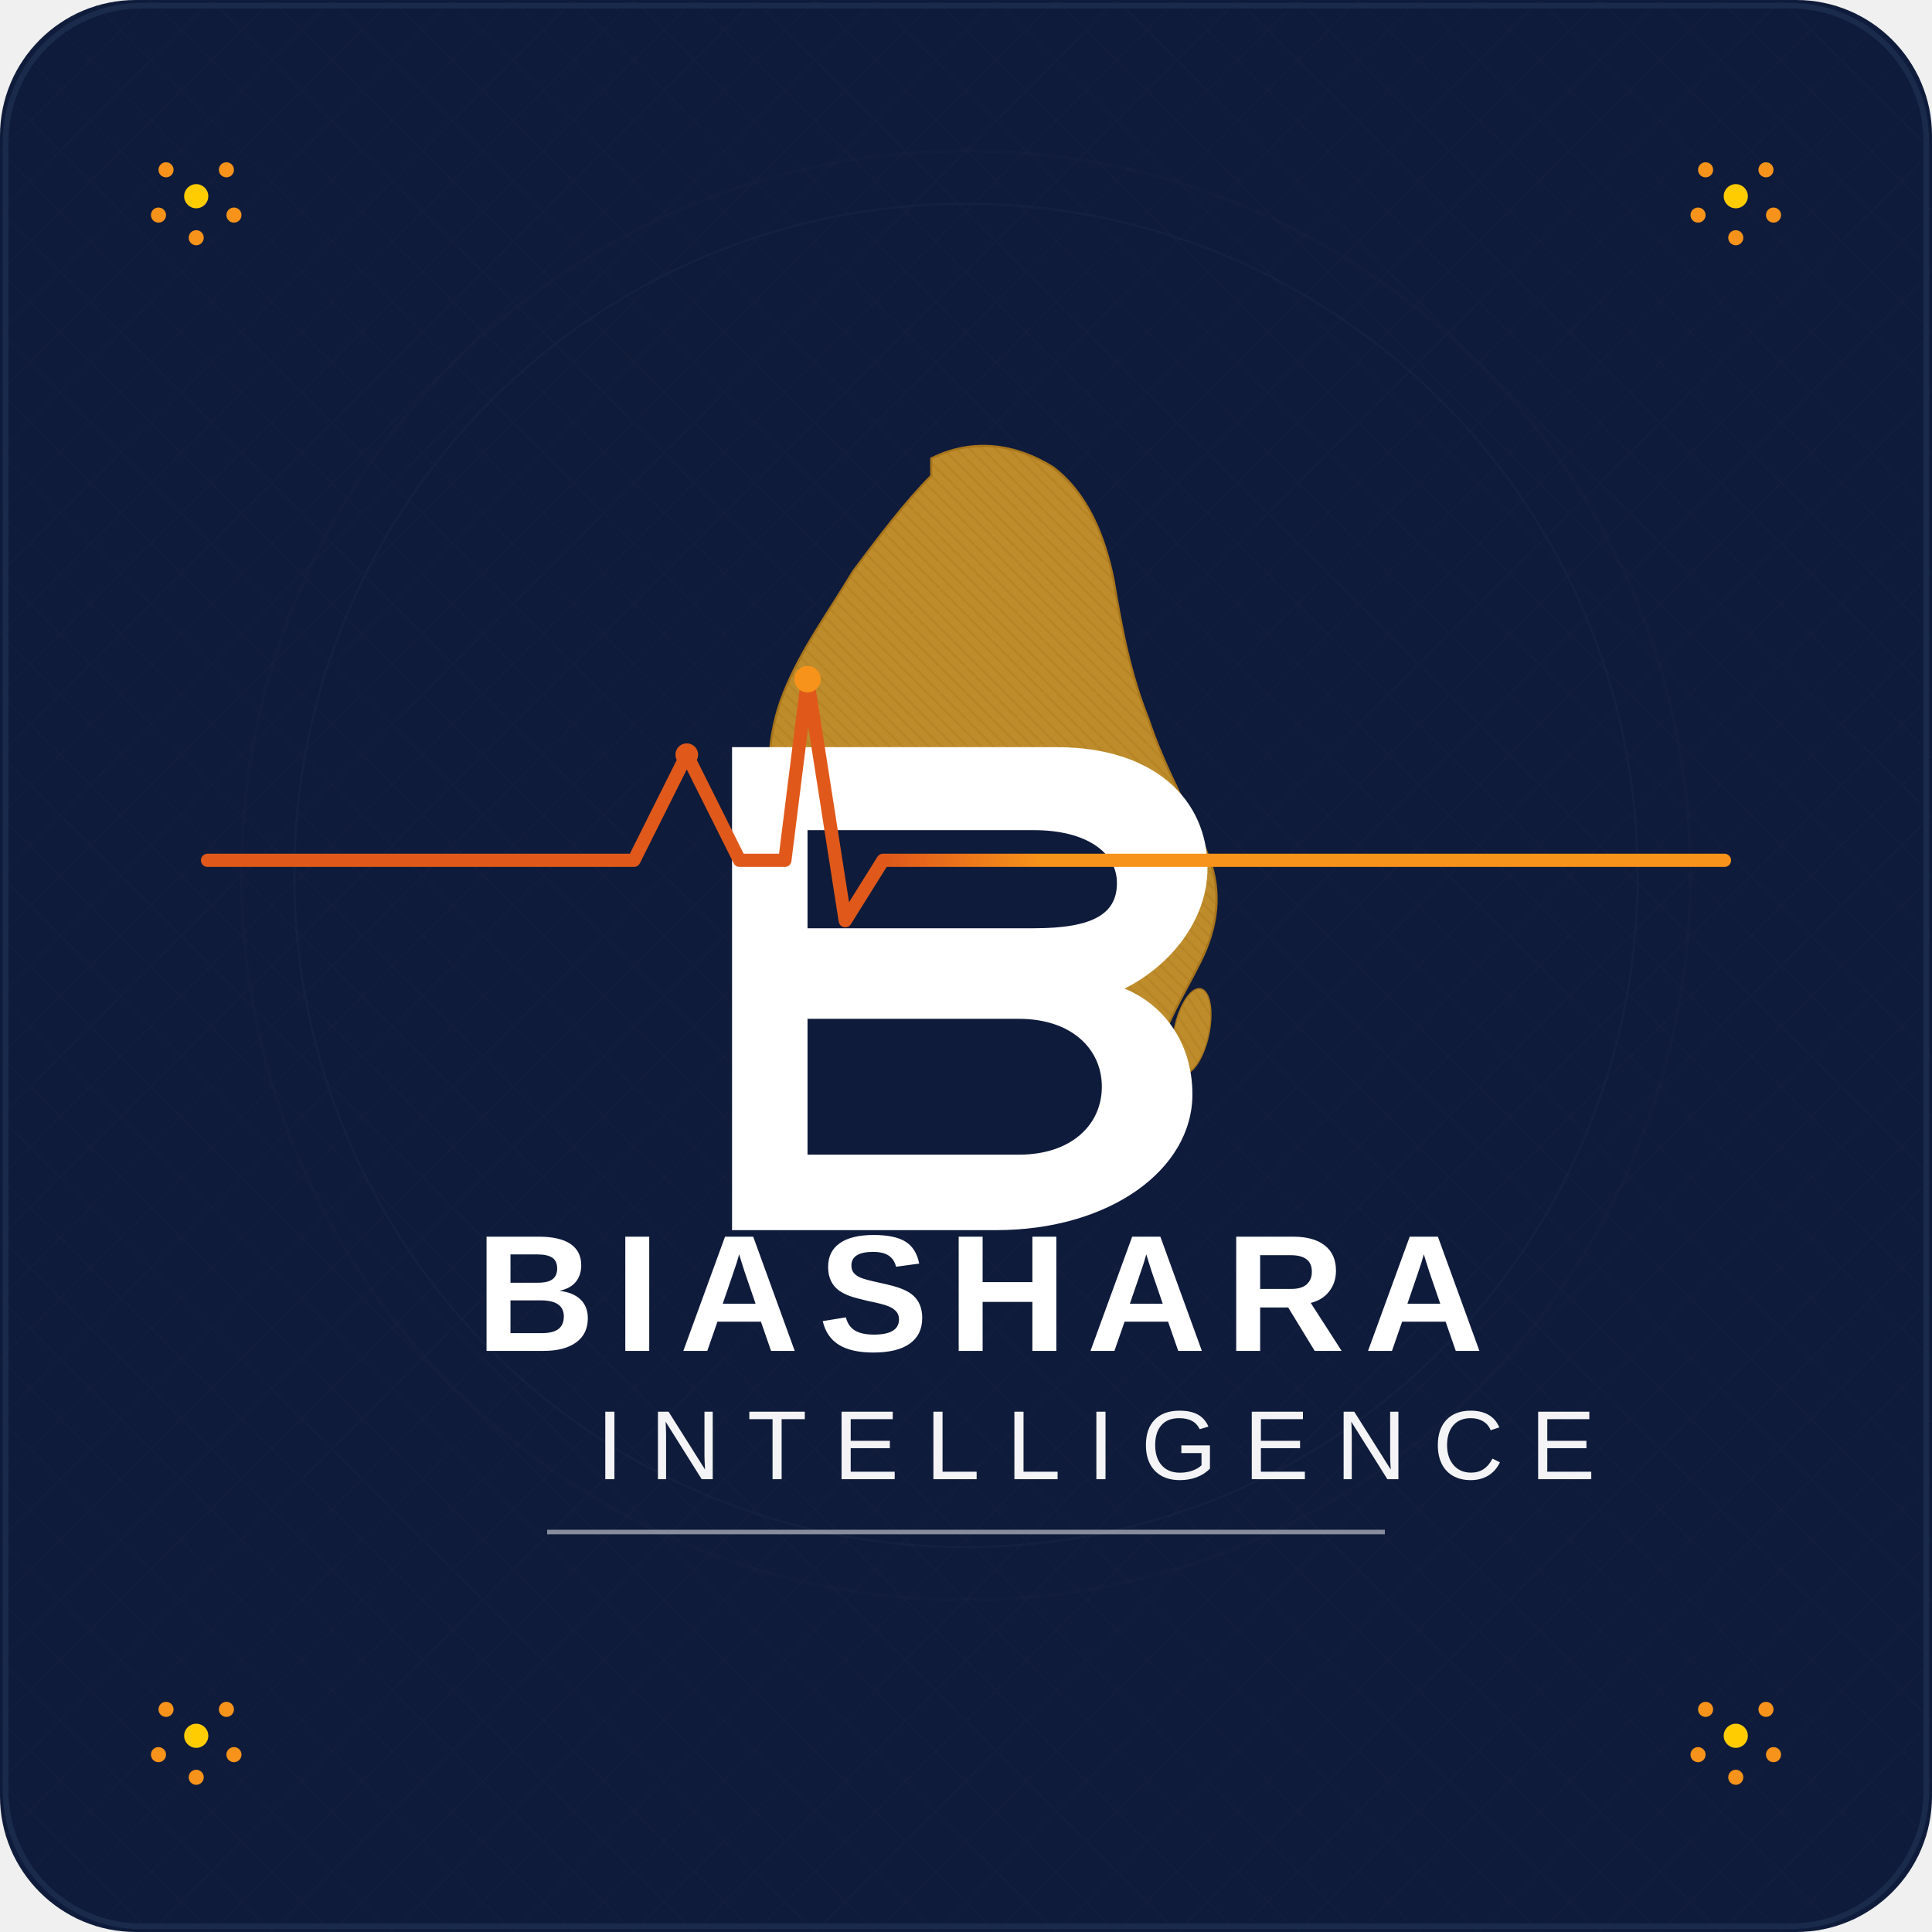
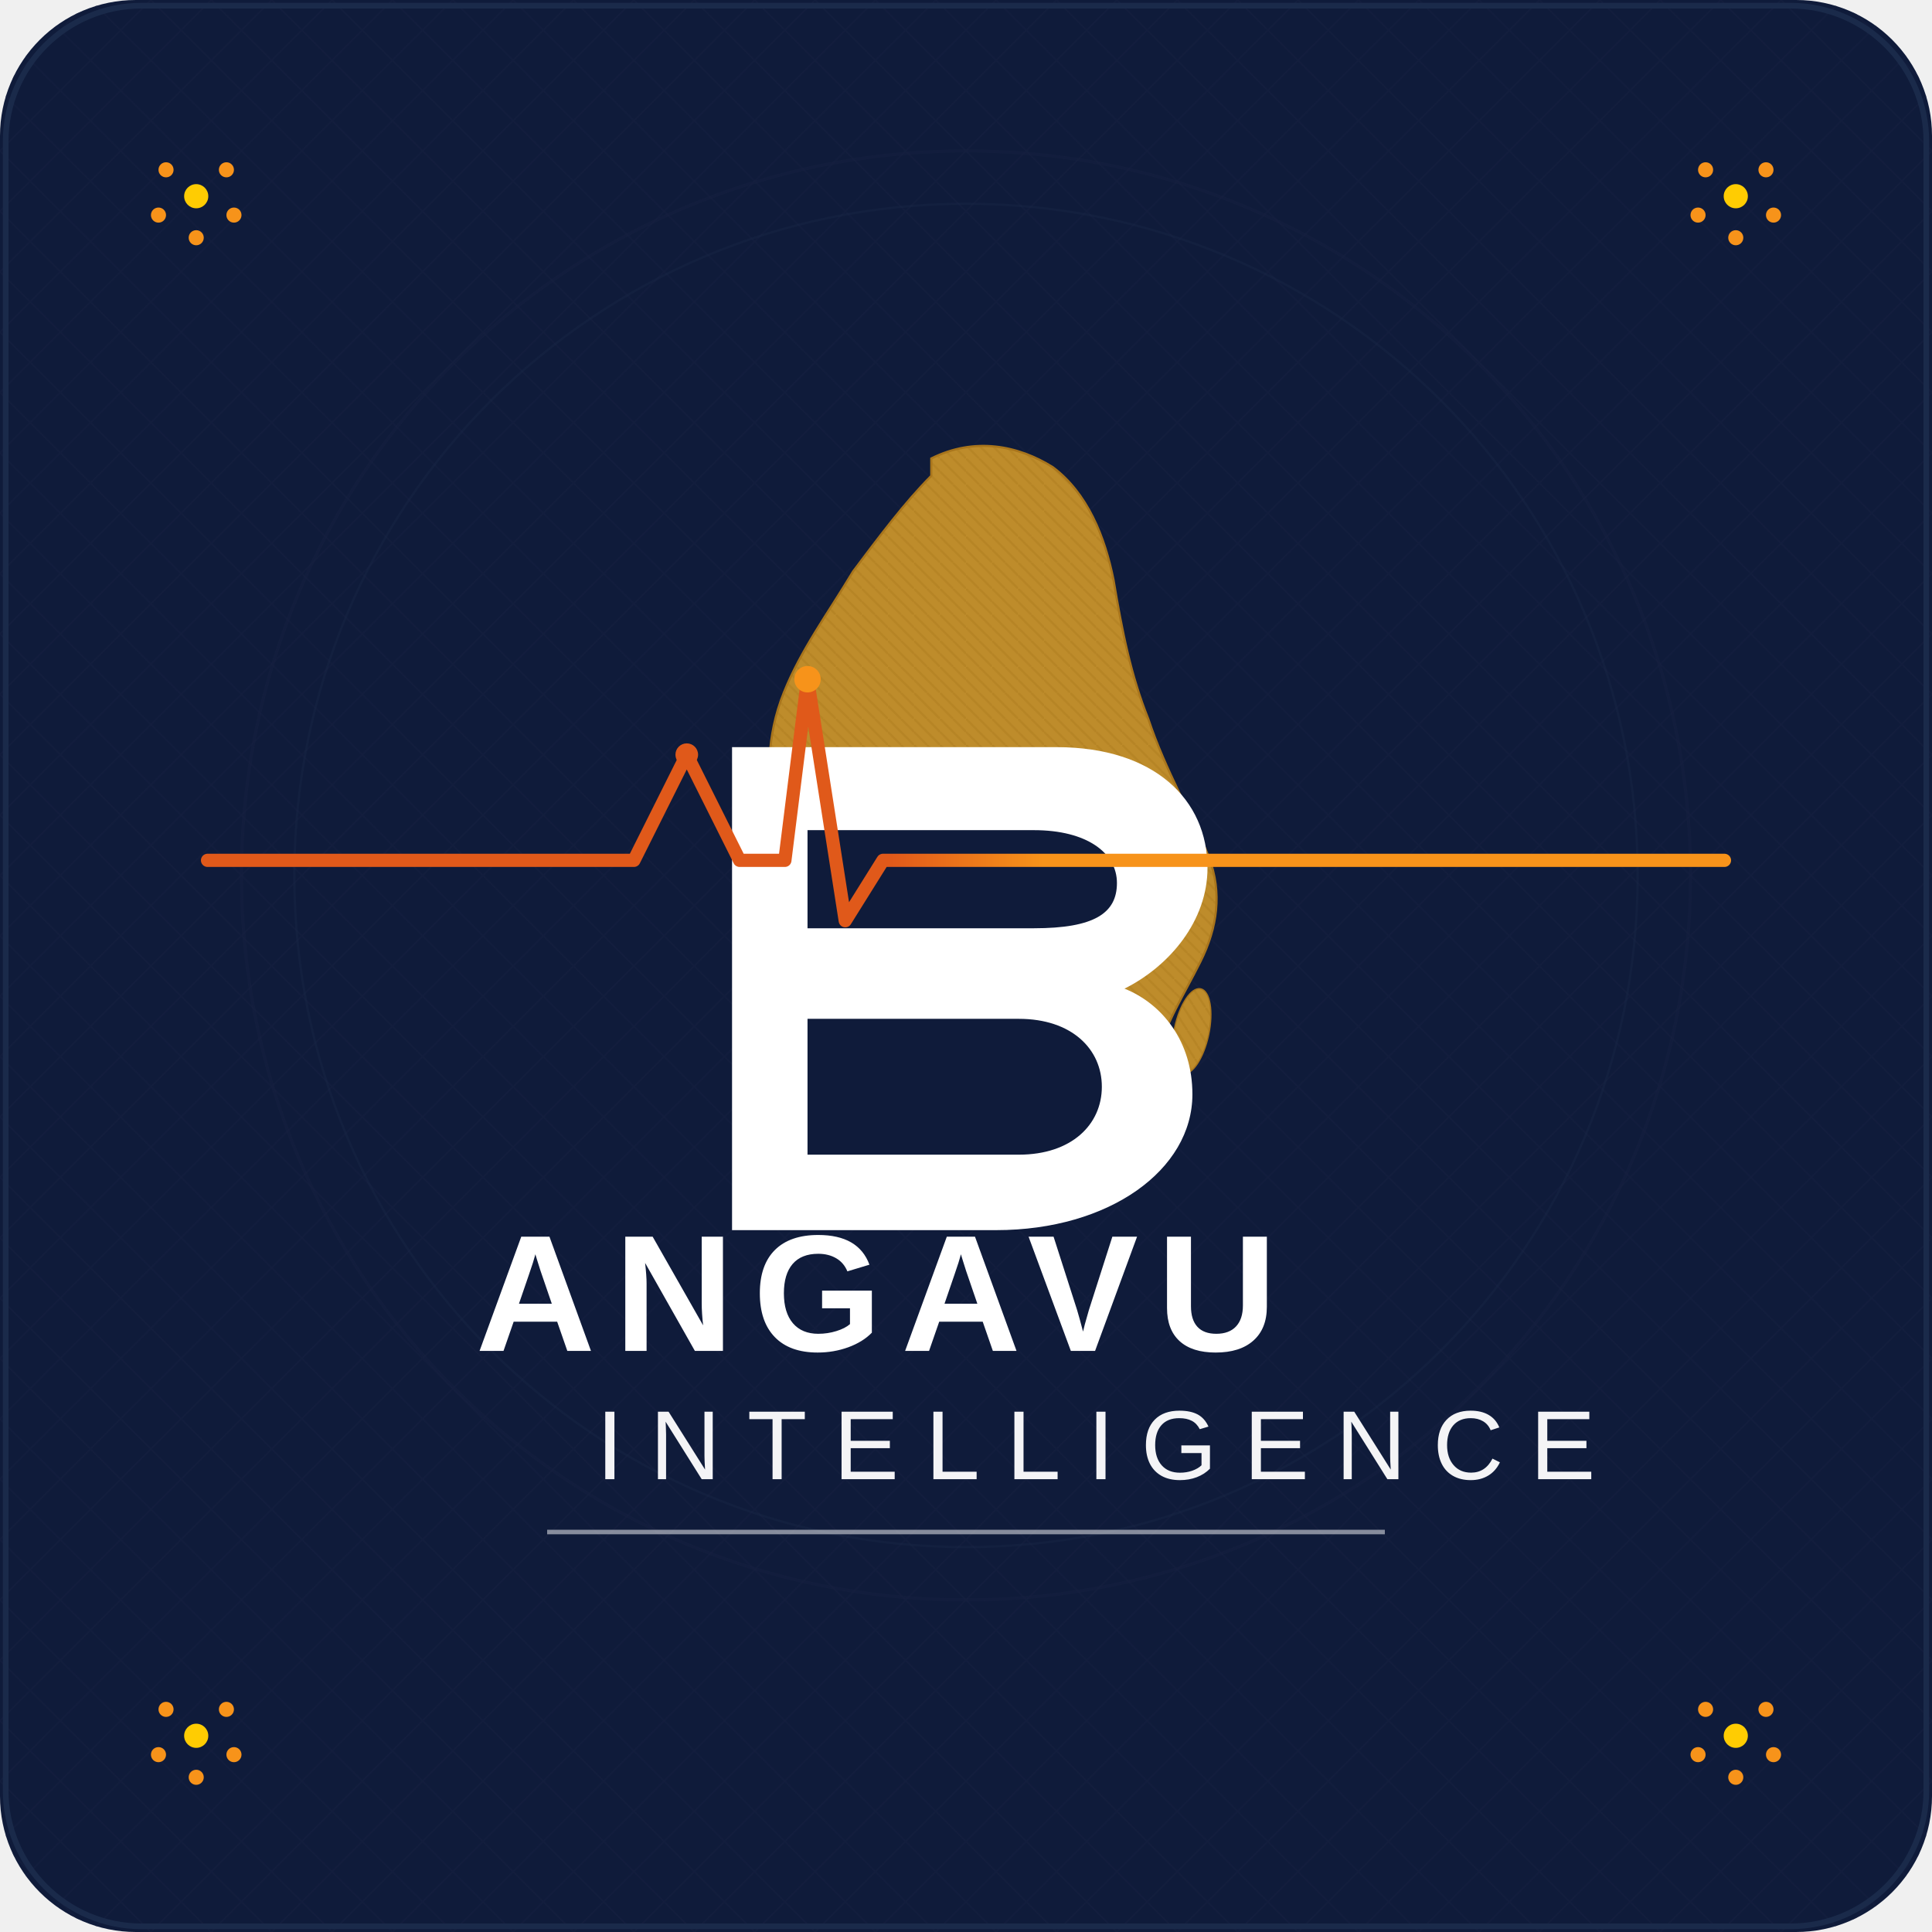
<svg xmlns="http://www.w3.org/2000/svg" viewBox="0 0 512 512" width="512" height="512">
  <defs>
    <pattern id="bgPattern" x="0" y="0" width="16" height="16" patternUnits="userSpaceOnUse">
      <rect width="16" height="16" fill="none" />
      <path d="M8 0 L16 8 L8 16 L0 8 Z" fill="none" stroke="#162040" stroke-width="0.4" opacity="0.5" />
    </pattern>
    <pattern id="africaTex" x="0" y="0" width="6" height="6" patternUnits="userSpaceOnUse">
      <rect width="6" height="6" fill="#C6922A" />
      <path d="M0 0 L3 3 M3 0 L6 3 M0 3 L3 6 M3 3 L6 6" stroke="#B07A1A" stroke-width="0.5" opacity="0.35" />
    </pattern>
    <linearGradient id="pulseGrad" x1="0%" y1="0%" x2="100%" y2="0%">
      <stop offset="0%" stop-color="#E0591A" />
      <stop offset="45%" stop-color="#E0591A" />
      <stop offset="55%" stop-color="#F7931A" />
      <stop offset="100%" stop-color="#F7931A" />
    </linearGradient>
    <clipPath id="roundClip">
      <rect width="512" height="512" rx="36" ry="36" />
    </clipPath>
  </defs>
  <g clip-path="url(#roundClip)">
    <rect width="512" height="512" fill="#0F1B3A" />
    <rect width="512" height="512" fill="url(#bgPattern)" />
    <circle cx="256" cy="232" r="192" fill="none" stroke="#162040" stroke-width="0.8" opacity="0.5" />
    <circle cx="256" cy="232" r="178" fill="none" stroke="#1a2848" stroke-width="0.6" opacity="0.35" />
    <g transform="translate(256, 225) scale(1.15)" opacity="0.95">
      <path d="M-8,-90 C2,-95 12,-93 20,-88 C28,-82 32,-72 34,-62                C36,-50 38,-40 42,-30 C46,-18 52,-8 56,2                C59,10 58,18 54,26 C50,34 46,40 44,48                C42,56 38,64 32,72 C26,78 18,82 10,84                C4,85 -2,84 -8,80 C-14,74 -18,66 -22,56                C-26,46 -30,36 -34,24 C-38,14 -42,4 -44,-6                C-46,-16 -46,-26 -42,-36 C-38,-46 -32,-54 -26,-64                C-20,-72 -14,-80 -8,-86 Z" fill="url(#africaTex)" stroke="#B07A1A" stroke-width="0.5" />
      <ellipse cx="52" cy="42" rx="4" ry="10" fill="url(#africaTex)" stroke="#B07A1A" stroke-width="0.3" transform="rotate(12,52,42)" />
    </g>
    <g transform="translate(256, 228)">
      <path d="M-62,-98 L-62,98 L8,98                C38,98 60,82 60,62 C60,48 52,38 42,34                C54,28 64,16 64,2 C64,-16 50,-30 24,-30                L-62,-30 Z" fill="#FFFFFF" />
      <path d="M-42,-78 L-42,-8 L18,-8                C32,-8 40,-2 40,6 C40,14 34,18 18,18                L-42,18 Z" fill="#0F1B3A" />
      <path d="M-42,38 L-42,78 L14,78                C28,78 36,70 36,60 C36,50 28,42 14,42                L-42,42 Z" fill="#0F1B3A" />
    </g>
    <g transform="translate(0, 228)">
      <path d="M55,0 L168,0 L182,-28 L196,0 L208,0 L214,-48 L224,16 L234,0 L457,0" fill="none" stroke="url(#pulseGrad)" stroke-width="3.5" stroke-linecap="round" stroke-linejoin="round" />
      <circle cx="182" cy="-28" r="3" fill="#E0591A" />
      <circle cx="214" cy="-48" r="3.5" fill="#F7931A" />
    </g>
-     <text x="126" y="358" font-family="'Arial Black','Arial',Helvetica,sans-serif" font-size="44" font-weight="900" fill="#FFFFFF" letter-spacing="5">BIASHARA</text>
+     <text x="126" y="358" font-family="'Arial Black','Arial',Helvetica,sans-serif" font-size="44" font-weight="900" fill="#FFFFFF" letter-spacing="5">ANGAVU</text>
    <text x="158" y="392" font-family="Arial,Helvetica,sans-serif" font-size="26" font-weight="400" fill="#FFFFFF" letter-spacing="7" opacity="0.95">INTELLIGENCE</text>
    <line x1="145" y1="406" x2="367" y2="406" stroke="#FFFFFF" stroke-width="1.2" opacity="0.5" />
    <g transform="translate(52,52)">
      <circle r="3.2" fill="#FFCC02" />
      <circle cx="-8" cy="-7" r="2" fill="#F7931A" />
      <circle cx="8" cy="-7" r="2" fill="#F7931A" />
      <circle cx="-10" cy="5" r="2" fill="#F7931A" />
      <circle cx="10" cy="5" r="2" fill="#F7931A" />
      <circle cy="11" r="2" fill="#F7931A" />
    </g>
    <g transform="translate(460,52)">
      <circle r="3.2" fill="#FFCC02" />
      <circle cx="-8" cy="-7" r="2" fill="#F7931A" />
      <circle cx="8" cy="-7" r="2" fill="#F7931A" />
      <circle cx="-10" cy="5" r="2" fill="#F7931A" />
      <circle cx="10" cy="5" r="2" fill="#F7931A" />
      <circle cy="11" r="2" fill="#F7931A" />
    </g>
    <g transform="translate(52,460)">
      <circle r="3.2" fill="#FFCC02" />
      <circle cx="-8" cy="-7" r="2" fill="#F7931A" />
      <circle cx="8" cy="-7" r="2" fill="#F7931A" />
      <circle cx="-10" cy="5" r="2" fill="#F7931A" />
      <circle cx="10" cy="5" r="2" fill="#F7931A" />
      <circle cy="11" r="2" fill="#F7931A" />
    </g>
    <g transform="translate(460,460)">
      <circle r="3.2" fill="#FFCC02" />
      <circle cx="-8" cy="-7" r="2" fill="#F7931A" />
      <circle cx="8" cy="-7" r="2" fill="#F7931A" />
      <circle cx="-10" cy="5" r="2" fill="#F7931A" />
      <circle cx="10" cy="5" r="2" fill="#F7931A" />
      <circle cy="11" r="2" fill="#F7931A" />
    </g>
  </g>
  <rect x="1.5" y="1.5" width="509" height="509" rx="36" ry="36" fill="none" stroke="#1a2a4a" stroke-width="1.5" />
</svg>
